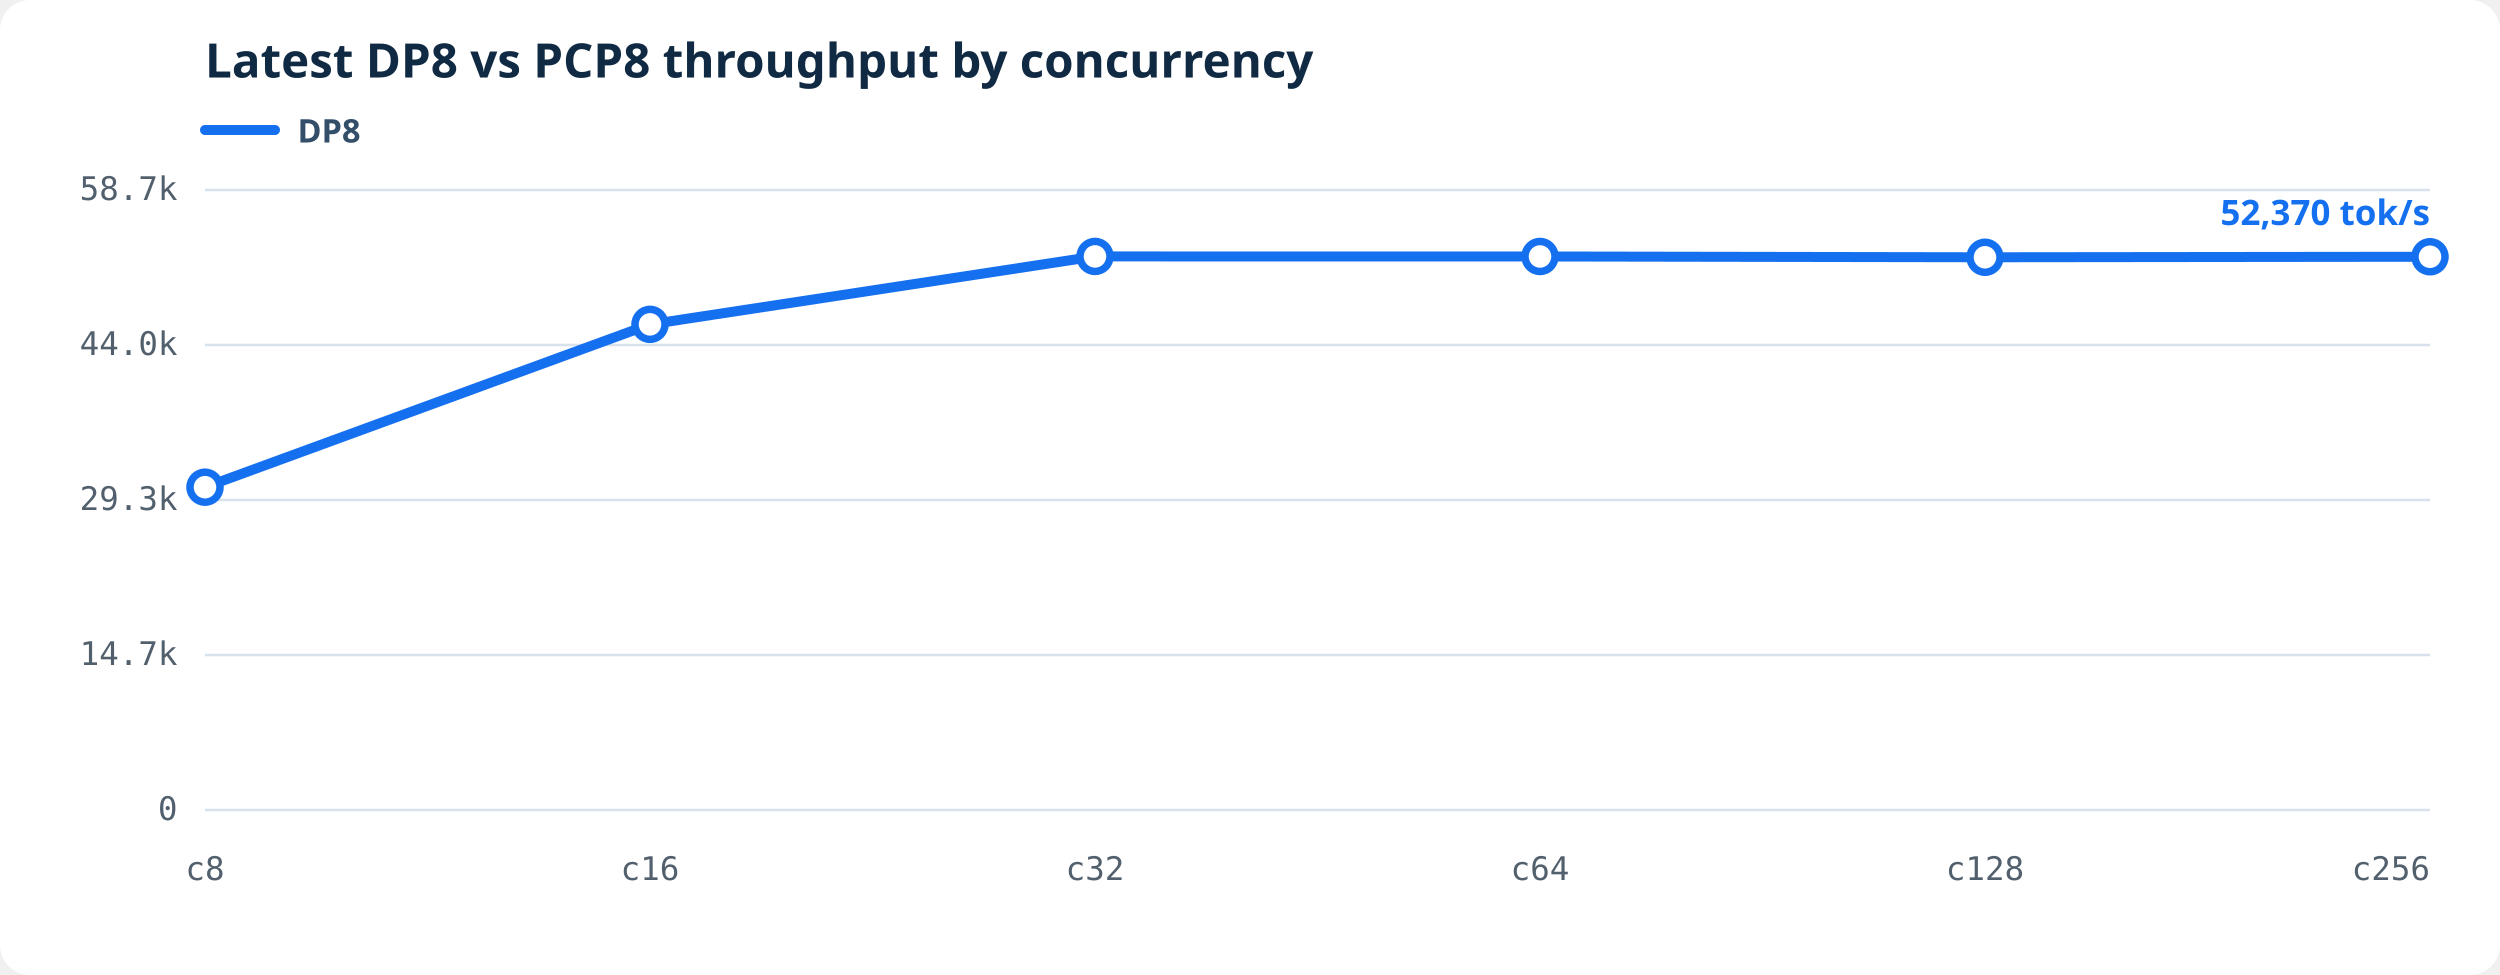
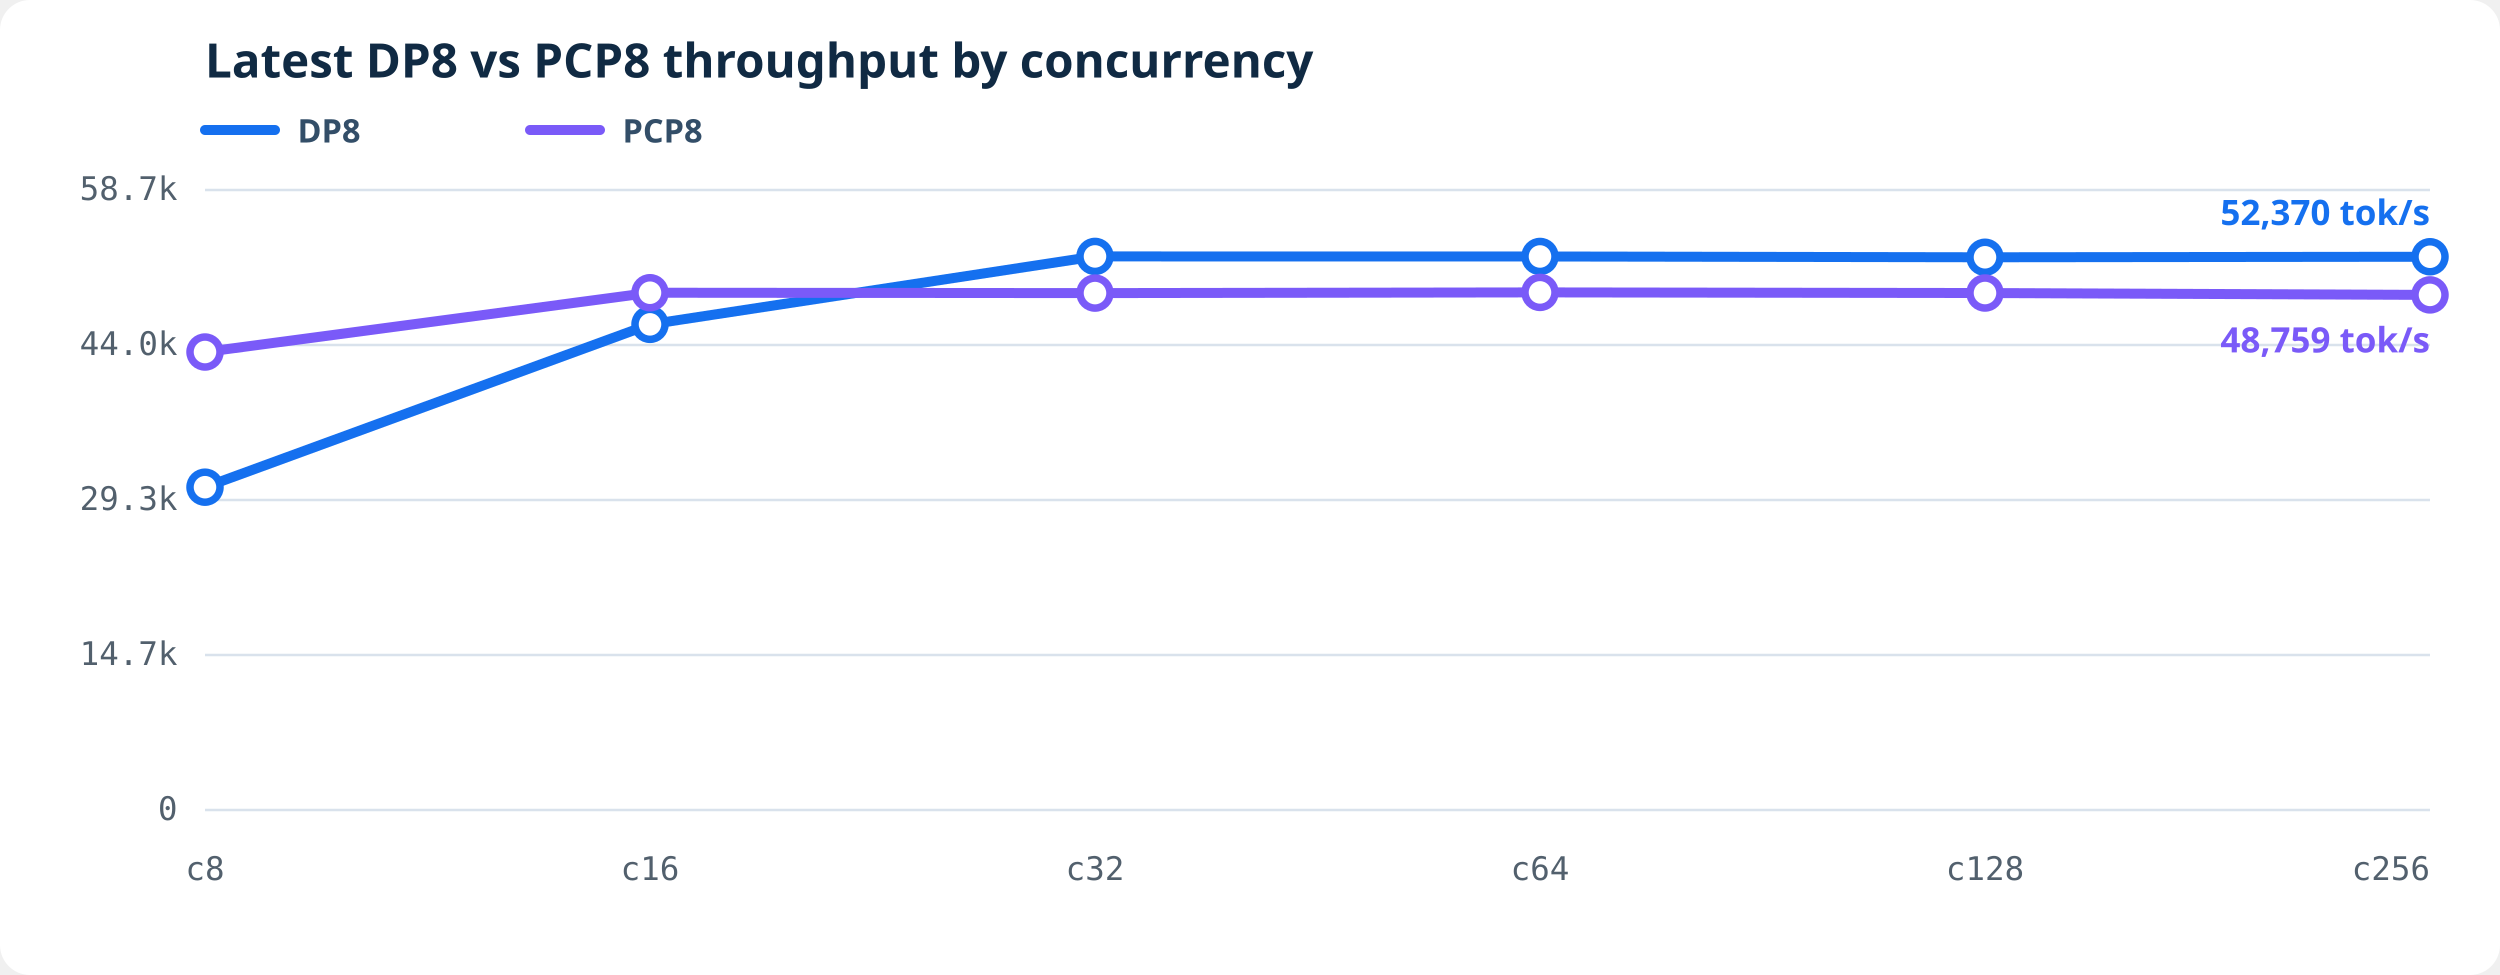
<svg xmlns="http://www.w3.org/2000/svg" viewBox="0 0 1000 390" role="img" aria-labelledby="throughput-title throughput-desc">
  <style>.bg{fill:#fff}.grid{stroke:#d9e2ec;stroke-width:1}.axis{fill:#52606d;font:13px ui-monospace,SFMono-Regular,Consolas,monospace}.heading{fill:#102a43;font:600 19px system-ui,sans-serif}.line{fill:none;stroke-width:4;stroke-linejoin:round;stroke-linecap:round}.dot{fill:#fff;stroke-width:3}.latest{stroke-width:3}.legend{fill:#334e68;font:600 13px system-ui,sans-serif}.value{font:600 14px system-ui,sans-serif}</style>
  <rect class="bg" width="1000" height="390" rx="12" />
  <text class="heading" x="82" y="31">Latest DP8 vs PCP8 throughput by concurrency</text>
  <line x1="82" y1="52" x2="110" y2="52" stroke="#1570ef" stroke-width="4" stroke-linecap="round" />
  <text class="legend" x="119" y="57">DP8</text>
+   <line x1="212" y1="52" x2="240" y2="52" stroke="#7a5af8" stroke-width="4" stroke-linecap="round" />
+   <text class="legend" x="249" y="57">PCP8</text>
  <line class="grid" x1="82" y1="324.00" x2="972" y2="324.00" />
  <text class="axis" text-anchor="end" x="71" y="328.00">0</text>
  <line class="grid" x1="82" y1="262.00" x2="972" y2="262.00" />
  <text class="axis" text-anchor="end" x="71" y="266.00">14.7k</text>
  <line class="grid" x1="82" y1="200.00" x2="972" y2="200.00" />
  <text class="axis" text-anchor="end" x="71" y="204.00">29.3k</text>
  <line class="grid" x1="82" y1="138.00" x2="972" y2="138.00" />
  <text class="axis" text-anchor="end" x="71" y="142.00">44.0k</text>
  <line class="grid" x1="82" y1="76.00" x2="972" y2="76.00" />
  <text class="axis" text-anchor="end" x="71" y="80.00">58.7k</text>
  <text class="axis" text-anchor="middle" x="82.00" y="352">c8</text>
  <text class="axis" text-anchor="middle" x="260.00" y="352">c16</text>
  <text class="axis" text-anchor="middle" x="438.00" y="352">c32</text>
  <text class="axis" text-anchor="middle" x="616.00" y="352">c64</text>
  <text class="axis" text-anchor="middle" x="794.00" y="352">c128</text>
  <text class="axis" text-anchor="end" x="972.00" y="352">c256</text>
  <polyline class="line" stroke="#1570ef" points="82.00,194.88 260.00,129.74 438.00,102.57 616.00,102.59 794.00,102.91 972.00,102.70" />
  <circle class="dot" fill="#fff" stroke="#1570ef" cx="82.00" cy="194.88" r="6" />
  <circle class="dot" fill="#fff" stroke="#1570ef" cx="260.00" cy="129.74" r="6" />
  <circle class="dot" fill="#fff" stroke="#1570ef" cx="438.00" cy="102.57" r="6" />
  <circle class="dot" fill="#fff" stroke="#1570ef" cx="616.00" cy="102.59" r="6" />
  <circle class="dot" fill="#fff" stroke="#1570ef" cx="794.00" cy="102.91" r="6" />
  <circle class="dot latest" fill="#1570ef" stroke="#1570ef" cx="972.00" cy="102.70" r="6" />
  <text class="value" fill="#1570ef" text-anchor="end" x="972.00" y="90.00">52,370 tok/s</text>
+   <polyline class="line" stroke="#7a5af8" points="82.00,140.81 260.00,117.09 438.00,117.24 616.00,116.96 794.00,117.21 972.00,117.96" />
+   <circle class="dot" fill="#fff" stroke="#7a5af8" cx="82.00" cy="140.81" r="6" />
+   <circle class="dot" fill="#fff" stroke="#7a5af8" cx="260.00" cy="117.09" r="6" />
+   <circle class="dot" fill="#fff" stroke="#7a5af8" cx="438.00" cy="117.24" r="6" />
+   <circle class="dot" fill="#fff" stroke="#7a5af8" cx="616.00" cy="116.96" r="6" />
+   <circle class="dot" fill="#fff" stroke="#7a5af8" cx="794.00" cy="117.21" r="6" />
+   <circle class="dot latest" fill="#7a5af8" stroke="#7a5af8" cx="972.00" cy="117.96" r="6" />
+   <text class="value" fill="#7a5af8" text-anchor="end" x="972.00" y="140.96">48,759 tok/s</text>
</svg>
